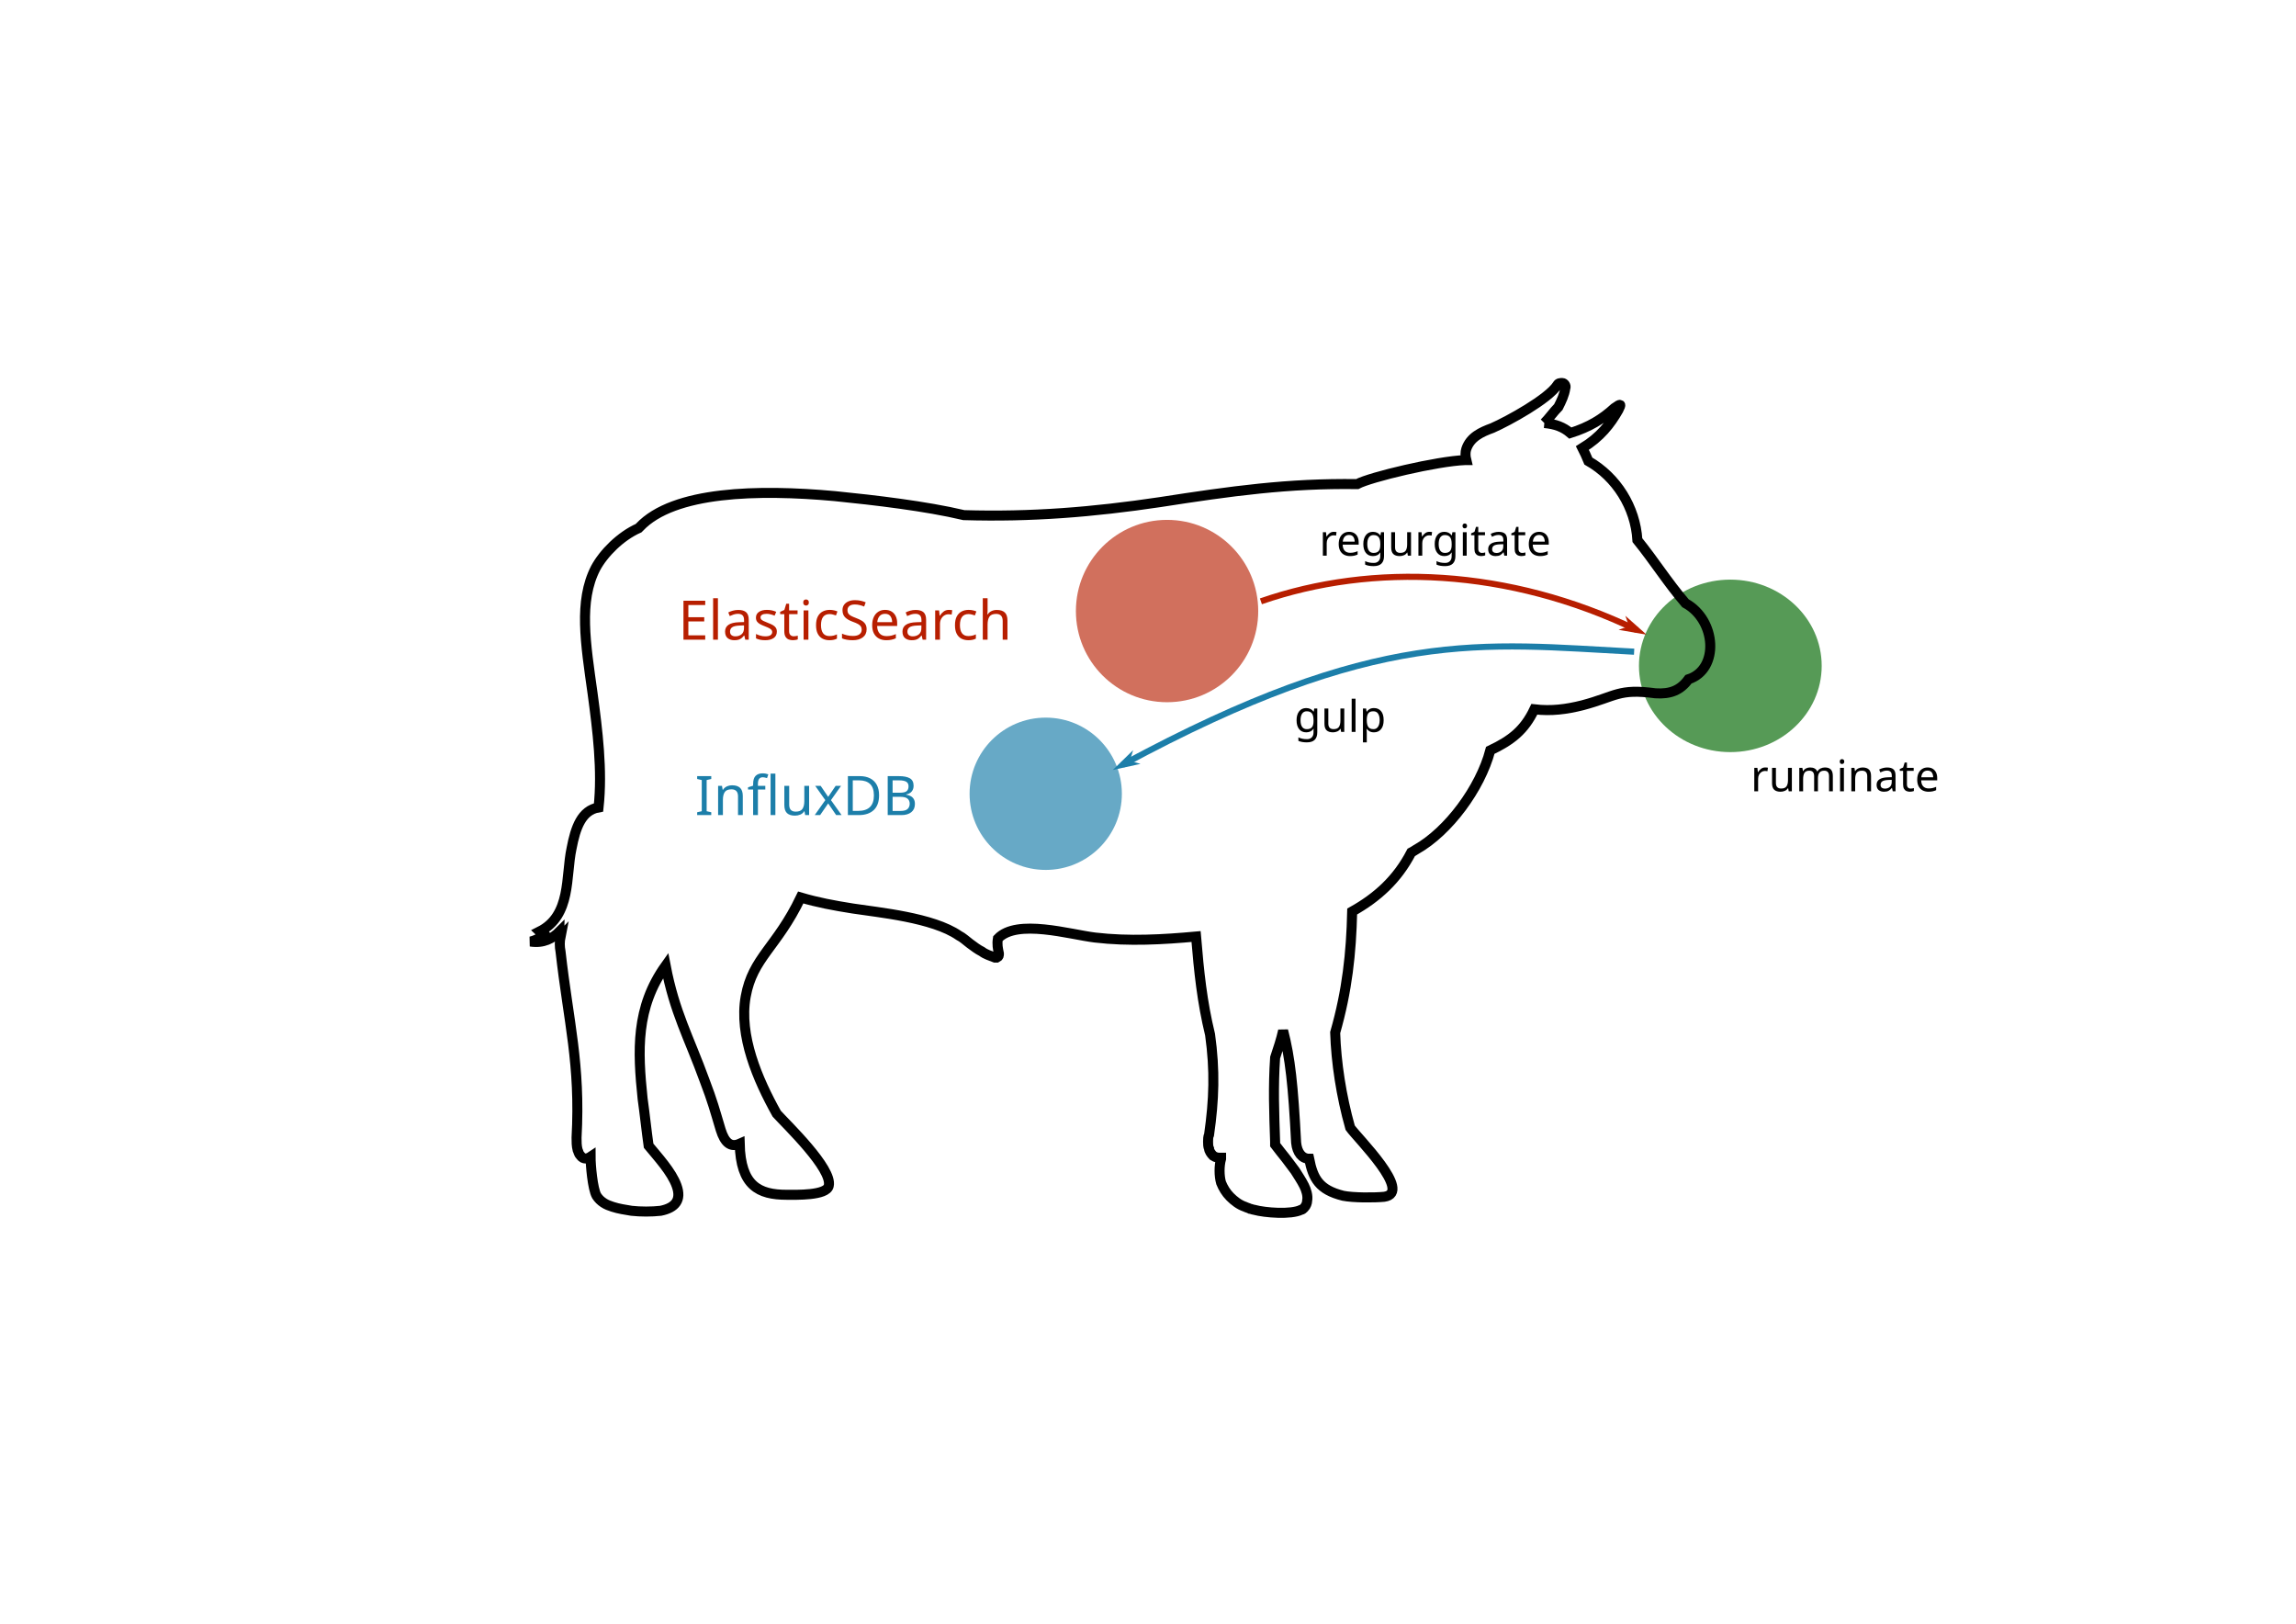
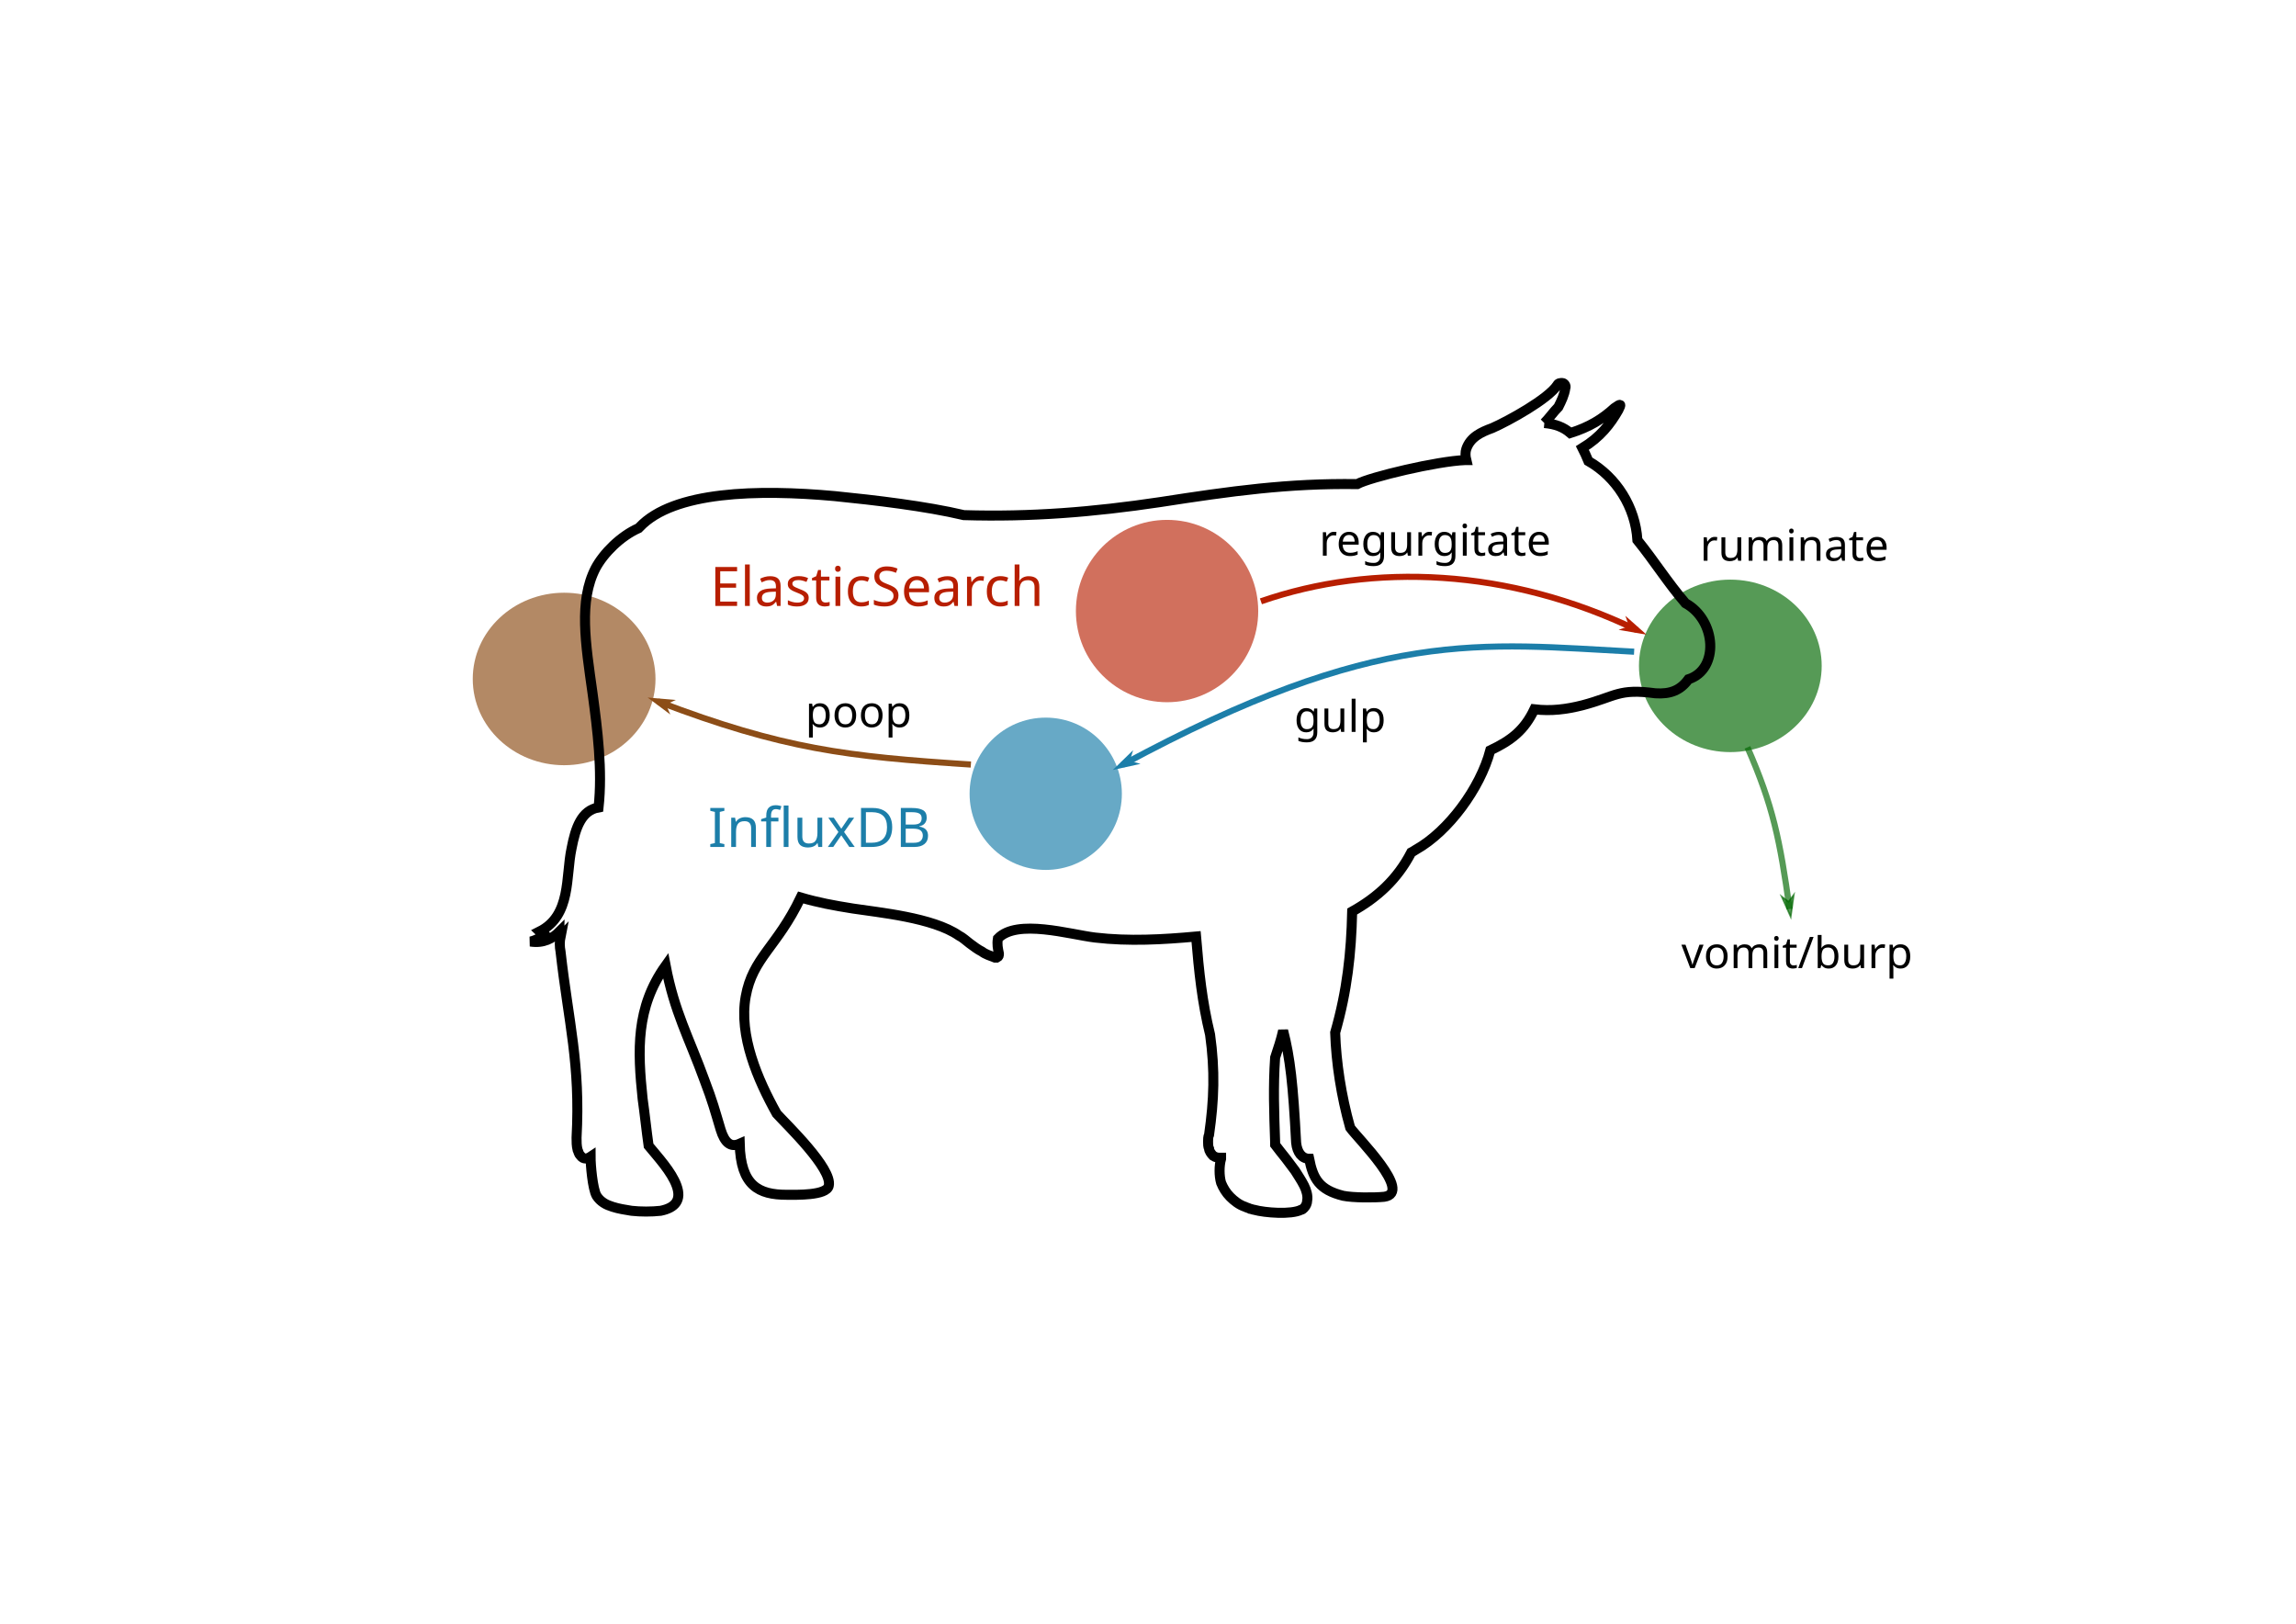
<svg xmlns="http://www.w3.org/2000/svg" id="Layer_1" x="0px" y="0px" viewBox="0 0 1122.52 793.701" xml:space="preserve" version="1.1" width="297mm" height="210mm">
  <defs id="defs4541">
    <marker orient="auto" refY="0.0" refX="0.0" id="Arrow1Send" style="overflow:visible;">
      <path id="path4592" d="M 0.0,0.0 L 5.0,-5.0 L -12.5,0.0 L 5.0,5.0 L 0.0,0.0 z " style="fill-rule:evenodd;stroke:#b71e00;stroke-width:1pt;stroke-opacity:1;fill:#b71e00;fill-opacity:1" transform="scale(0.2) rotate(180) translate(6,0)" />
    </marker>
    <marker orient="auto" refY="0.0" refX="0.0" id="Arrow1Lend" style="overflow:visible;">
      <path id="path4580" d="M 0.0,0.0 L 5.0,-5.0 L -12.5,0.0 L 5.0,5.0 L 0.0,0.0 z " style="fill-rule:evenodd;stroke:#e70000;stroke-width:1pt;stroke-opacity:1;fill:#e70000;fill-opacity:1" transform="scale(0.8) rotate(180) translate(12.5,0)" />
    </marker>
    <marker orient="auto" refY="0" refX="0" id="Arrow1Send-3" style="overflow:visible">
      <path id="path4592-9" d="M 0,0 5,-5 -12.5,0 5,5 Z" style="fill:#1c7ea9;fill-opacity:1;fill-rule:evenodd;stroke:#1c7ea9;stroke-width:1pt;stroke-opacity:1" transform="matrix(-0.2,0,0,-0.2,-1.2,0)" />
    </marker>
+     <marker orient="auto" refY="0" refX="0" id="Arrow1Send-3-9" style="overflow:visible">
+       <path id="path4592-9-4" d="M 0,0 5,-5 -12.5,0 5,5 Z" style="fill:#8c4d17;fill-opacity:1;fill-rule:evenodd;stroke:#8c4d17;stroke-width:1pt;stroke-opacity:1" transform="matrix(-0.2,0,0,-0.2,-1.2,0)" />
+     </marker>
+     <marker orient="auto" refY="0" refX="0" id="Arrow1Send-7" style="overflow:visible">
+       <path id="path4592-6" d="M 0,0 5,-5 -12.5,0 5,5 Z" style="fill:#b71e00;fill-opacity:1;fill-rule:evenodd;stroke:#b71e00;stroke-width:1pt;stroke-opacity:1" transform="matrix(-0.2,0,0,-0.2,-1.2,0)" />
+     </marker>
+     <marker orient="auto" refY="0" refX="0" id="Arrow1Send-36" style="overflow:visible">
+       <path id="path4592-5" d="M 0,0 5,-5 -12.5,0 5,5 Z" style="fill:#006700;fill-opacity:0.663;fill-rule:evenodd;stroke:#006700;stroke-width:1pt;stroke-opacity:0.663" transform="matrix(-0.2,0,0,-0.2,-1.2,0)" />
+     </marker>
  </defs>
  <style type="text/css" id="style4534"> .st0{fill-rule:evenodd;clip-rule:evenodd;fill:#00953A;} </style>
+   <ellipse style="fill:#8c4d17;fill-opacity:0.663;stroke:none;stroke-width:3;stroke-miterlimit:4;stroke-dasharray:none;stroke-opacity:0.662" id="path4886-5" cx="275.801" cy="331.894" rx="44.671" ry="42.158" />
  <ellipse style="fill:#006700;fill-opacity:0.663;stroke:none;stroke-width:3;stroke-miterlimit:4;stroke-dasharray:none;stroke-opacity:0.662" id="path4886" cx="845.96" cy="325.491" rx="44.671" ry="42.158" />
  <path class="st0" d="m 755.03,206.789 c 5.382,0.489 9.297,1.957 12.722,4.893 9.297,-2.936 15.657,-6.85 21.529,-12.232 3.425,-2.446 3.425,-1.957 1.957,0.979 -3.914,6.85 -8.807,13.211 -17.615,18.593 0.979,1.957 1.957,3.914 2.936,6.361 13.7,7.829 22.997,22.508 23.975,38.654 8.318,10.275 14.679,20.55 23.486,30.826 15.168,8.318 16.636,32.293 1.468,37.186 -3.914,5.382 -8.807,7.339 -16.147,6.85 -18.104,-2.446 -19.083,1.468 -35.719,5.872 -7.829,1.957 -15.168,2.936 -23.486,1.957 -4.893,10.275 -11.254,15.168 -21.529,20.061 -4.893,18.593 -20.55,39.633 -36.208,48.44 -1.468,0.979 -2.446,1.468 -2.446,1.468 v 0 c -6.85,13.211 -16.636,22.018 -28.868,28.868 -0.489,20.55 -2.446,38.654 -8.318,59.205 0.489,14.679 2.936,30.826 7.339,46.483 3.425,4.893 30.826,31.804 16.636,33.761 -4.893,0.489 -15.168,0.489 -20.061,-0.489 -11.743,-2.936 -14.679,-8.318 -16.636,-18.104 -3.425,0 -5.872,-2.936 -6.361,-7.829 -1.468,-28.379 -2.936,-41.59 -6.361,-54.801 -0.979,4.404 -2.446,8.807 -3.914,13.211 -0.979,14.19 -0.489,26.911 0,41.101 v 1.468 c 1.468,1.957 3.425,4.404 5.382,6.85 l 4.404,5.872 c 1.468,2.446 2.936,4.404 4.404,7.339 0.979,1.957 1.957,4.893 1.468,7.339 0,0.979 -0.489,2.446 -1.468,3.425 -0.489,0.489 -0.979,0.979 -1.468,0.979 -4.893,2.446 -17.615,1.468 -22.997,0 -0.489,0 -1.468,-0.489 -1.957,-0.489 -0.979,-0.489 -1.468,-0.489 -2.446,-0.979 -2.936,-0.979 -5.382,-2.936 -7.339,-4.893 -1.957,-1.957 -3.425,-4.404 -4.404,-6.85 -0.979,-3.425 -0.979,-8.318 0,-11.743 v -0.489 c -1.468,0 -2.446,0 -3.914,-0.979 -0.979,-0.979 -1.957,-2.446 -1.957,-3.425 -0.489,-0.979 -0.489,-2.446 -0.489,-3.425 0,-0.979 0,-2.446 0.489,-3.425 2.446,-17.125 2.936,-31.315 0.489,-48.929 -3.914,-16.147 -5.382,-30.336 -6.85,-47.951 -16.147,1.468 -32.783,2.446 -49.419,0.489 -12.232,-1.468 -38.165,-9.297 -47.462,0.489 -0.489,2.936 0,4.893 0.489,7.339 0,0.979 0,1.468 -0.979,1.957 h -0.979 c -2.446,-0.979 -4.404,-1.468 -6.361,-2.936 -1.957,-0.979 -3.914,-2.446 -5.872,-3.914 -1.957,-1.468 -3.425,-2.936 -5.382,-3.914 -12.722,-8.807 -39.144,-11.254 -51.865,-13.211 -9.297,-1.468 -17.125,-2.936 -25.443,-5.382 -11.743,24.465 -23.486,29.358 -26.911,48.44 -3.425,19.082 5.872,40.611 15.168,57.248 4.893,5.382 27.401,26.911 25.443,35.229 -0.979,4.893 -16.147,4.404 -20.55,4.404 -13.7,0 -22.508,-4.404 -22.997,-24.954 -4.404,1.957 -7.339,-0.489 -9.297,-6.85 -2.936,-9.786 -3.914,-13.7 -7.829,-23.975 -7.829,-21.529 -14.679,-33.272 -19.082,-56.269 -14.679,20.55 -13.7,41.59 -11.254,65.076 0.979,6.85 1.957,16.147 2.936,22.997 4.404,5.382 11.254,12.722 13.7,19.572 2.446,6.85 -0.489,10.764 -7.829,12.232 -4.404,0.489 -9.786,0.489 -14.19,0 -2.936,-0.489 -6.361,-0.979 -9.297,-1.957 -1.468,-0.489 -2.936,-0.979 -4.404,-1.957 -1.468,-0.979 -2.446,-1.957 -3.425,-3.425 -1.957,-3.425 -2.936,-15.168 -2.936,-19.082 v 0 c -1.468,0.979 -3.425,1.468 -4.893,-0.489 -0.979,-0.979 -0.979,-1.957 -1.468,-2.936 -0.489,-1.957 -0.489,-3.914 -0.489,-5.872 1.957,-36.208 -3.914,-56.269 -7.829,-91.009 -0.489,-2.446 -0.489,-4.893 0,-7.339 -0.489,0.489 -1.468,0.489 -1.957,0.979 0.979,-0.979 1.468,-2.446 1.468,-3.425 -3.425,3.425 -7.829,5.872 -14.19,4.893 2.446,-0.489 6.361,-2.446 8.318,-4.893 -0.979,0.489 -3.425,0.489 -3.914,0 15.657,-7.829 12.722,-26.911 15.657,-40.611 1.957,-10.275 4.893,-18.593 13.211,-20.061 1.957,-18.104 -0.489,-37.676 -2.936,-55.78 -3.425,-24.465 -6.85,-45.015 1.468,-61.162 3.914,-7.339 12.232,-15.657 21.04,-19.572 l 0.489,-0.489 c 16.636,-17.615 57.737,-18.593 95.413,-15.168 19.572,1.957 44.526,4.893 63.119,9.297 32.783,0.979 63.119,-1.468 95.902,-6.361 34.74,-5.382 62.63,-9.297 96.391,-8.807 6.361,-3.425 39.144,-11.254 52.844,-11.743 h 0.489 c -0.489,-1.957 -0.489,-3.914 0,-5.382 1.957,-5.872 7.339,-8.318 12.722,-10.275 7.829,-3.425 27.401,-14.19 31.804,-21.04 0.489,-0.979 1.468,-0.979 2.446,-0.979 0.979,0 1.957,1.468 1.468,2.446 -0.489,3.425 -1.957,6.361 -3.425,9.297 -2.446,2.446 -4.404,5.382 -6.85,7.829 z" id="path4536" style="clip-rule:evenodd;fill:none;fill-rule:evenodd;stroke:#000000;stroke-width:4.893;stroke-opacity:1" />
  <circle style="fill:#b71e00;fill-opacity:0.635;stroke:none;stroke-width:4;stroke-miterlimit:4;stroke-dasharray:none;stroke-opacity:0.635" id="path4545" cx="570.58" cy="298.693" r="44.569" />
  <circle style="fill:#1b7da9;fill-opacity:0.663;stroke:none;stroke-width:4;stroke-miterlimit:4;stroke-dasharray:none;stroke-opacity:0.662" id="path4547" cx="511.259" cy="388.013" r="37.226" />
-   <text xml:space="preserve" style="font-style:normal;font-variant:normal;font-weight:normal;font-stretch:normal;font-size:26.667px;line-height:25px;font-family:sans-serif;-inkscape-font-specification:'sans-serif, Normal';font-variant-ligatures:normal;font-variant-caps:normal;font-variant-numeric:normal;font-feature-settings:normal;text-align:start;letter-spacing:0px;word-spacing:0px;writing-mode:lr-tb;text-anchor:start;fill:#1c7ea9;fill-opacity:1;stroke:none;stroke-width:1px;stroke-linecap:butt;stroke-linejoin:miter;stroke-opacity:1" x="339.78" y="398.431" id="text4551">
-     <tspan id="tspan4549" x="339.78" y="398.431" style="font-style:normal;font-variant:normal;font-weight:normal;font-stretch:normal;font-size:26.667px;font-family:sans-serif;-inkscape-font-specification:'sans-serif, Normal';font-variant-ligatures:normal;font-variant-caps:normal;font-variant-numeric:normal;font-feature-settings:normal;text-align:start;writing-mode:lr-tb;text-anchor:start;fill:#1c7ea9;fill-opacity:1;stroke:none;stroke-opacity:1">InfluxDB</tspan>
+   <text xml:space="preserve" style="font-style:normal;font-variant:normal;font-weight:normal;font-stretch:normal;font-size:26.667px;line-height:25px;font-family:sans-serif;-inkscape-font-specification:'sans-serif, Normal';font-variant-ligatures:normal;font-variant-caps:normal;font-variant-numeric:normal;font-feature-settings:normal;text-align:start;letter-spacing:0px;word-spacing:0px;writing-mode:lr-tb;text-anchor:start;fill:#1c7ea9;fill-opacity:1;stroke:none;stroke-width:1px;stroke-linecap:butt;stroke-linejoin:miter;stroke-opacity:1" x="346.194" y="414.008" id="text4551">
+     <tspan id="tspan4549" x="346.194" y="414.008" style="font-style:normal;font-variant:normal;font-weight:normal;font-stretch:normal;font-size:26.667px;font-family:sans-serif;-inkscape-font-specification:'sans-serif, Normal';font-variant-ligatures:normal;font-variant-caps:normal;font-variant-numeric:normal;font-feature-settings:normal;text-align:start;writing-mode:lr-tb;text-anchor:start;fill:#1c7ea9;fill-opacity:1;stroke:none;stroke-opacity:1">InfluxDB</tspan>
  </text>
-   <text xml:space="preserve" style="font-style:normal;font-variant:normal;font-weight:normal;font-stretch:normal;font-size:26.667px;line-height:25px;font-family:'Akkurat OT';-inkscape-font-specification:'Akkurat OT, Normal';font-variant-ligatures:normal;font-variant-caps:normal;font-variant-numeric:normal;font-feature-settings:normal;text-align:start;letter-spacing:0px;word-spacing:0px;writing-mode:lr-tb;text-anchor:start;fill:#b71e00;fill-opacity:1;stroke:none;stroke-width:1px;stroke-linecap:butt;stroke-linejoin:miter;stroke-opacity:1" x="331.553" y="312.684" id="text4551-3">
-     <tspan id="tspan4549-6" x="331.553" y="312.684">ElasticSearch</tspan>
+   <text xml:space="preserve" style="font-style:normal;font-variant:normal;font-weight:normal;font-stretch:normal;font-size:26.667px;line-height:25px;font-family:'Akkurat OT';-inkscape-font-specification:'Akkurat OT, Normal';font-variant-ligatures:normal;font-variant-caps:normal;font-variant-numeric:normal;font-feature-settings:normal;text-align:start;letter-spacing:0px;word-spacing:0px;writing-mode:lr-tb;text-anchor:start;fill:#b71e00;fill-opacity:1;stroke:none;stroke-width:1px;stroke-linecap:butt;stroke-linejoin:miter;stroke-opacity:1" x="347.13" y="296.191" id="text4551-3">
+     <tspan id="tspan4549-6" x="347.13" y="296.191">ElasticSearch</tspan>
  </text>
  <path style="fill:none;fill-rule:evenodd;stroke:#b71e00;stroke-width:3;stroke-linecap:butt;stroke-linejoin:miter;stroke-miterlimit:4;stroke-dasharray:none;stroke-opacity:1;marker-end:url(#Arrow1Send)" d="m 616.462,293.942 c 54.722,-18.985 121.17,-16.193 183.71,13.96" id="path4575" />
  <path style="fill:none;fill-rule:evenodd;stroke:#1c7ea9;stroke-width:3;stroke-linecap:butt;stroke-linejoin:miter;stroke-miterlimit:4;stroke-dasharray:none;stroke-opacity:1;marker-end:url(#Arrow1Send-3)" d="M 798.927,318.56 C 724.103,314.651 673.848,306.275 548.769,373.84" id="path4575-4" />
  <text xml:space="preserve" style="font-style:normal;font-weight:normal;font-size:40px;line-height:25px;font-family:sans-serif;letter-spacing:0px;word-spacing:0px;fill:#000000;fill-opacity:1;stroke:none;stroke-width:1px;stroke-linecap:butt;stroke-linejoin:miter;stroke-opacity:1" x="644.94" y="271.607" id="text4866">
    <tspan id="tspan4864" x="644.94" y="271.607" style="font-style:normal;font-variant:normal;font-weight:normal;font-stretch:normal;font-size:21.333px;font-family:'Akkurat OT';-inkscape-font-specification:'Akkurat OT, Normal';font-variant-ligatures:normal;font-variant-caps:normal;font-variant-numeric:normal;font-feature-settings:normal;text-align:start;writing-mode:lr-tb;text-anchor:start">regurgitate</tspan>
  </text>
  <text xml:space="preserve" style="font-style:normal;font-weight:normal;font-size:40px;line-height:25px;font-family:sans-serif;letter-spacing:0px;word-spacing:0px;fill:#000000;fill-opacity:1;stroke:none;stroke-width:1px;stroke-linecap:butt;stroke-linejoin:miter;stroke-opacity:1" x="632.724" y="357.757" id="text4866-1">
    <tspan id="tspan4864-1" x="632.724" y="357.757" style="font-style:normal;font-variant:normal;font-weight:normal;font-stretch:normal;font-size:21.333px;font-family:'Akkurat OT';-inkscape-font-specification:'Akkurat OT, Normal';font-variant-ligatures:normal;font-variant-caps:normal;font-variant-numeric:normal;font-feature-settings:normal;text-align:start;writing-mode:lr-tb;text-anchor:start">gulp</tspan>
  </text>
-   <text xml:space="preserve" style="font-style:normal;font-weight:normal;font-size:40px;line-height:25px;font-family:sans-serif;letter-spacing:0px;word-spacing:0px;fill:#000000;fill-opacity:1;stroke:none;stroke-width:1px;stroke-linecap:butt;stroke-linejoin:miter;stroke-opacity:1" x="855.863" y="386.794" id="text4866-1-0">
-     <tspan id="tspan4864-1-3" x="855.863" y="386.794" style="font-style:normal;font-variant:normal;font-weight:normal;font-stretch:normal;font-size:21.333px;font-family:'Akkurat OT';-inkscape-font-specification:'Akkurat OT, Normal';font-variant-ligatures:normal;font-variant-caps:normal;font-variant-numeric:normal;font-feature-settings:normal;text-align:start;writing-mode:lr-tb;text-anchor:start">ruminate</tspan>
+   <text xml:space="preserve" style="font-style:normal;font-weight:normal;font-size:40px;line-height:25px;font-family:sans-serif;letter-spacing:0px;word-spacing:0px;fill:#000000;fill-opacity:1;stroke:none;stroke-width:1px;stroke-linecap:butt;stroke-linejoin:miter;stroke-opacity:1" x="831.123" y="274.091" id="text4866-1-0">
+     <tspan id="tspan4864-1-3" x="831.123" y="274.091" style="font-style:normal;font-variant:normal;font-weight:normal;font-stretch:normal;font-size:21.333px;font-family:'Akkurat OT';-inkscape-font-specification:'Akkurat OT, Normal';font-variant-ligatures:normal;font-variant-caps:normal;font-variant-numeric:normal;font-feature-settings:normal;text-align:start;writing-mode:lr-tb;text-anchor:start">ruminate</tspan>
  </text>
+   <path style="fill:none;fill-rule:evenodd;stroke:#8c4d17;stroke-width:3;stroke-linecap:butt;stroke-linejoin:miter;stroke-miterlimit:4;stroke-dasharray:none;stroke-opacity:1;marker-end:url(#Arrow1Send-3-9)" d="M 474.668,373.727 C 414.14,369.797 383.188,366.302 321.635,342.877" id="path4575-4-9" />
+   <text xml:space="preserve" style="font-style:normal;font-weight:normal;font-size:40px;line-height:25px;font-family:sans-serif;letter-spacing:0px;word-spacing:0px;fill:#000000;fill-opacity:1;stroke:none;stroke-width:1px;stroke-linecap:butt;stroke-linejoin:miter;stroke-opacity:1" x="393.71" y="355.404" id="text4866-1-09">
+     <tspan id="tspan4864-1-1" x="393.71" y="355.404" style="font-style:normal;font-variant:normal;font-weight:normal;font-stretch:normal;font-size:21.333px;font-family:'Akkurat OT';-inkscape-font-specification:'Akkurat OT, Normal';font-variant-ligatures:normal;font-variant-caps:normal;font-variant-numeric:normal;font-feature-settings:normal;text-align:start;writing-mode:lr-tb;text-anchor:start">poop</tspan>
+   </text>
+   <text xml:space="preserve" style="font-style:normal;font-weight:normal;font-size:40px;line-height:25px;font-family:sans-serif;letter-spacing:0px;word-spacing:0px;fill:#000000;fill-opacity:1;stroke:none;stroke-width:1px;stroke-linecap:butt;stroke-linejoin:miter;stroke-opacity:1" x="822.042" y="473.234" id="text4866-1-1-9">
+     <tspan id="tspan4864-1-5-7" x="822.042" y="473.234" style="font-style:normal;font-variant:normal;font-weight:normal;font-stretch:normal;font-size:21.333px;font-family:'Akkurat OT';-inkscape-font-specification:'Akkurat OT, Normal';font-variant-ligatures:normal;font-variant-caps:normal;font-variant-numeric:normal;font-feature-settings:normal;text-align:start;writing-mode:lr-tb;text-anchor:start">vomit/burp</tspan>
+   </text>
+   <path style="fill:none;fill-rule:evenodd;stroke:#006700;stroke-width:3;stroke-linecap:butt;stroke-linejoin:miter;stroke-miterlimit:4;stroke-dasharray:none;stroke-opacity:0.663;marker-end:url(#Arrow1Send-36)" d="m 854.331,365.313 c 12.573,28.661 15.847,45.247 20.612,79.016" id="path4575-6" />
</svg>
